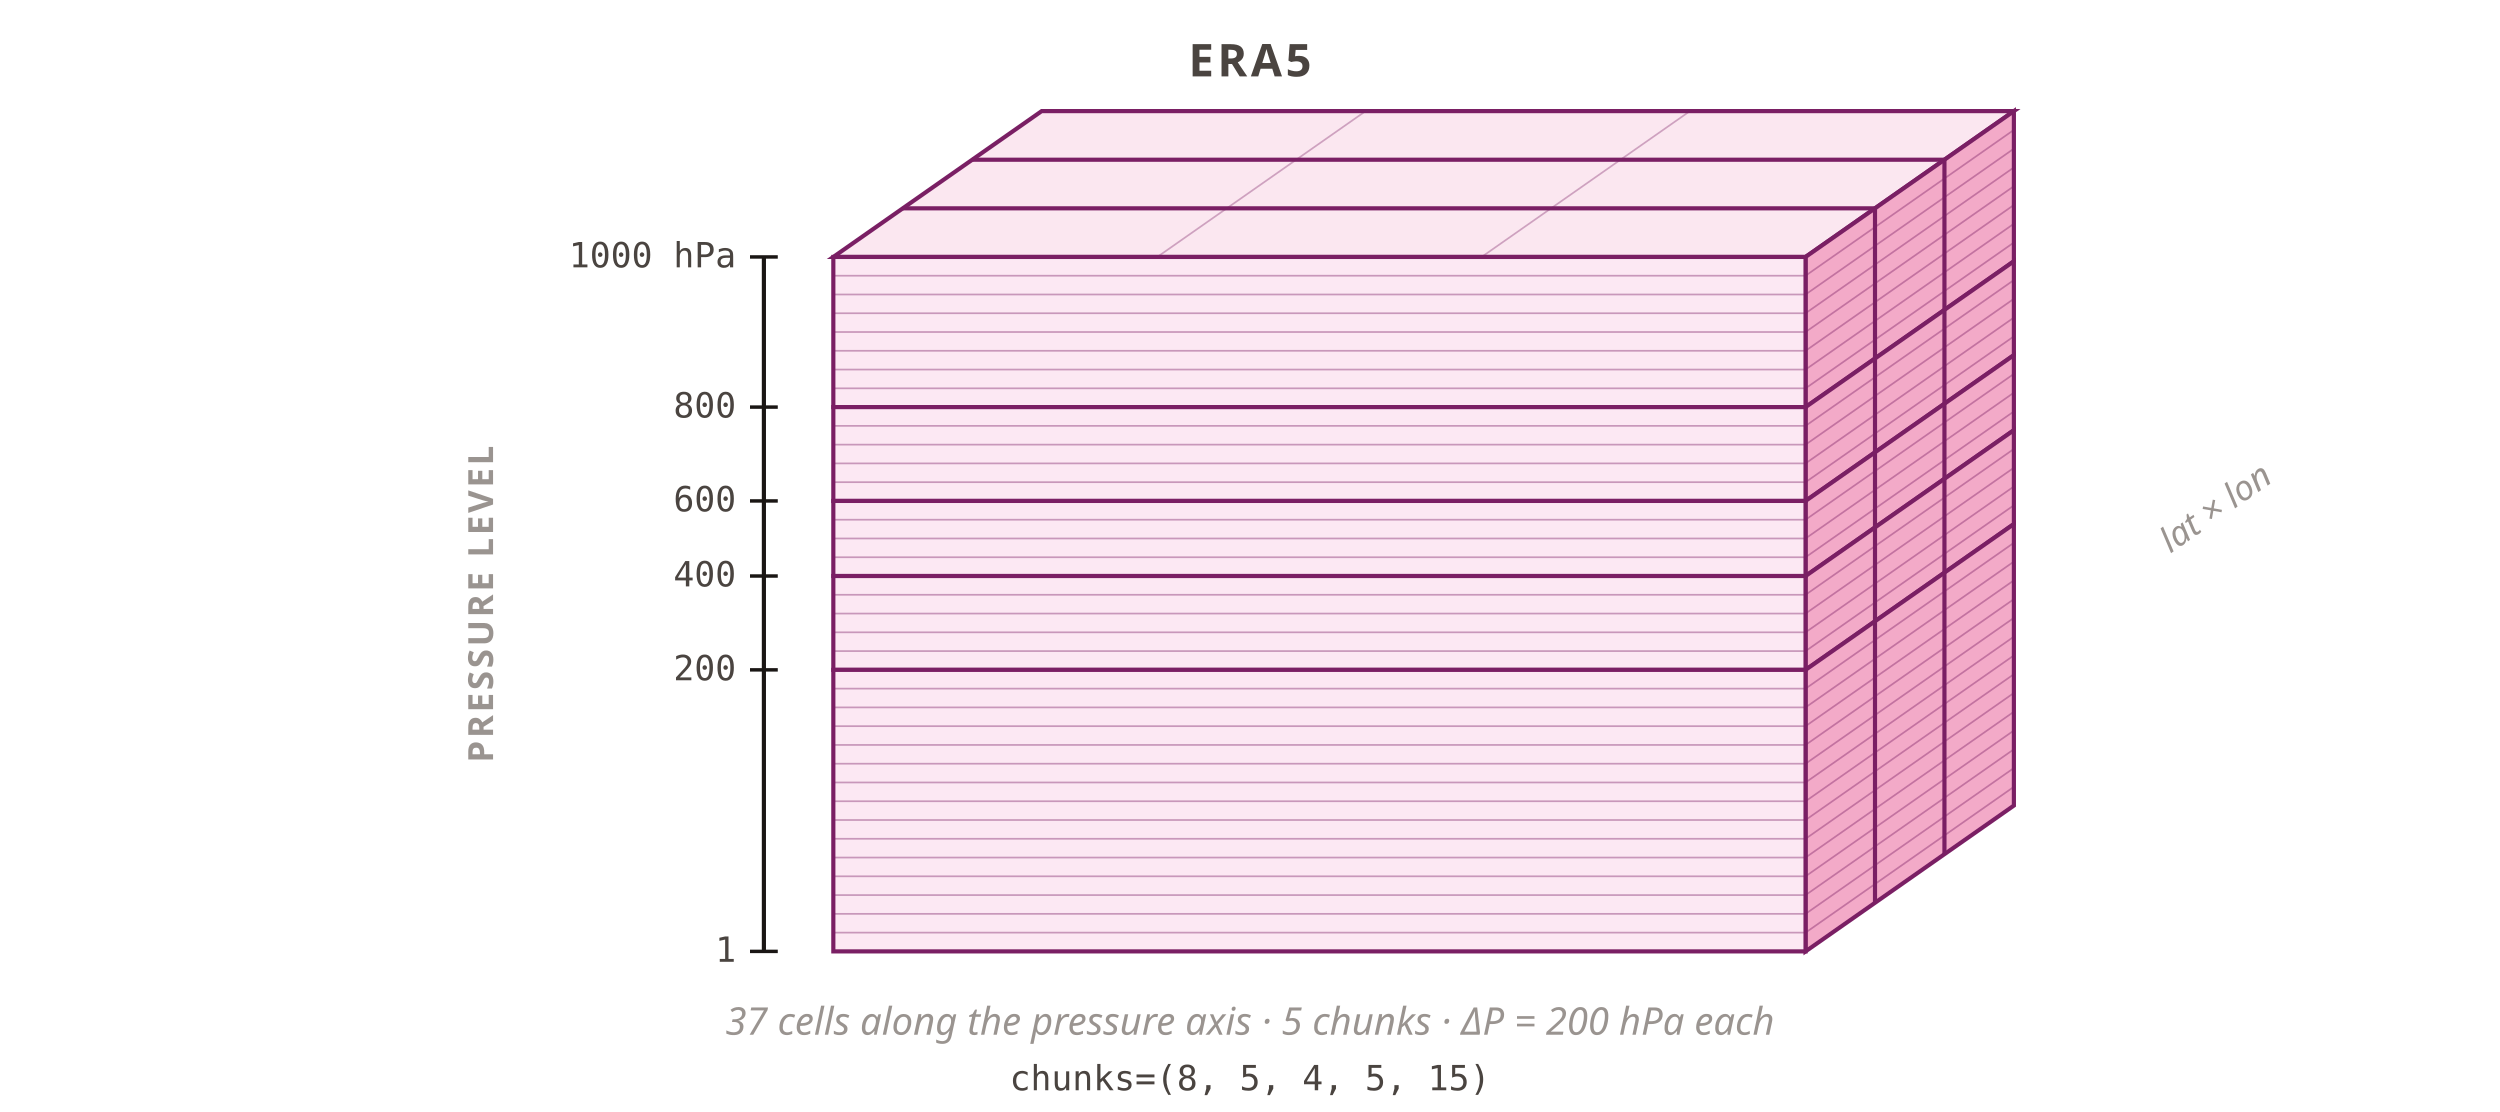
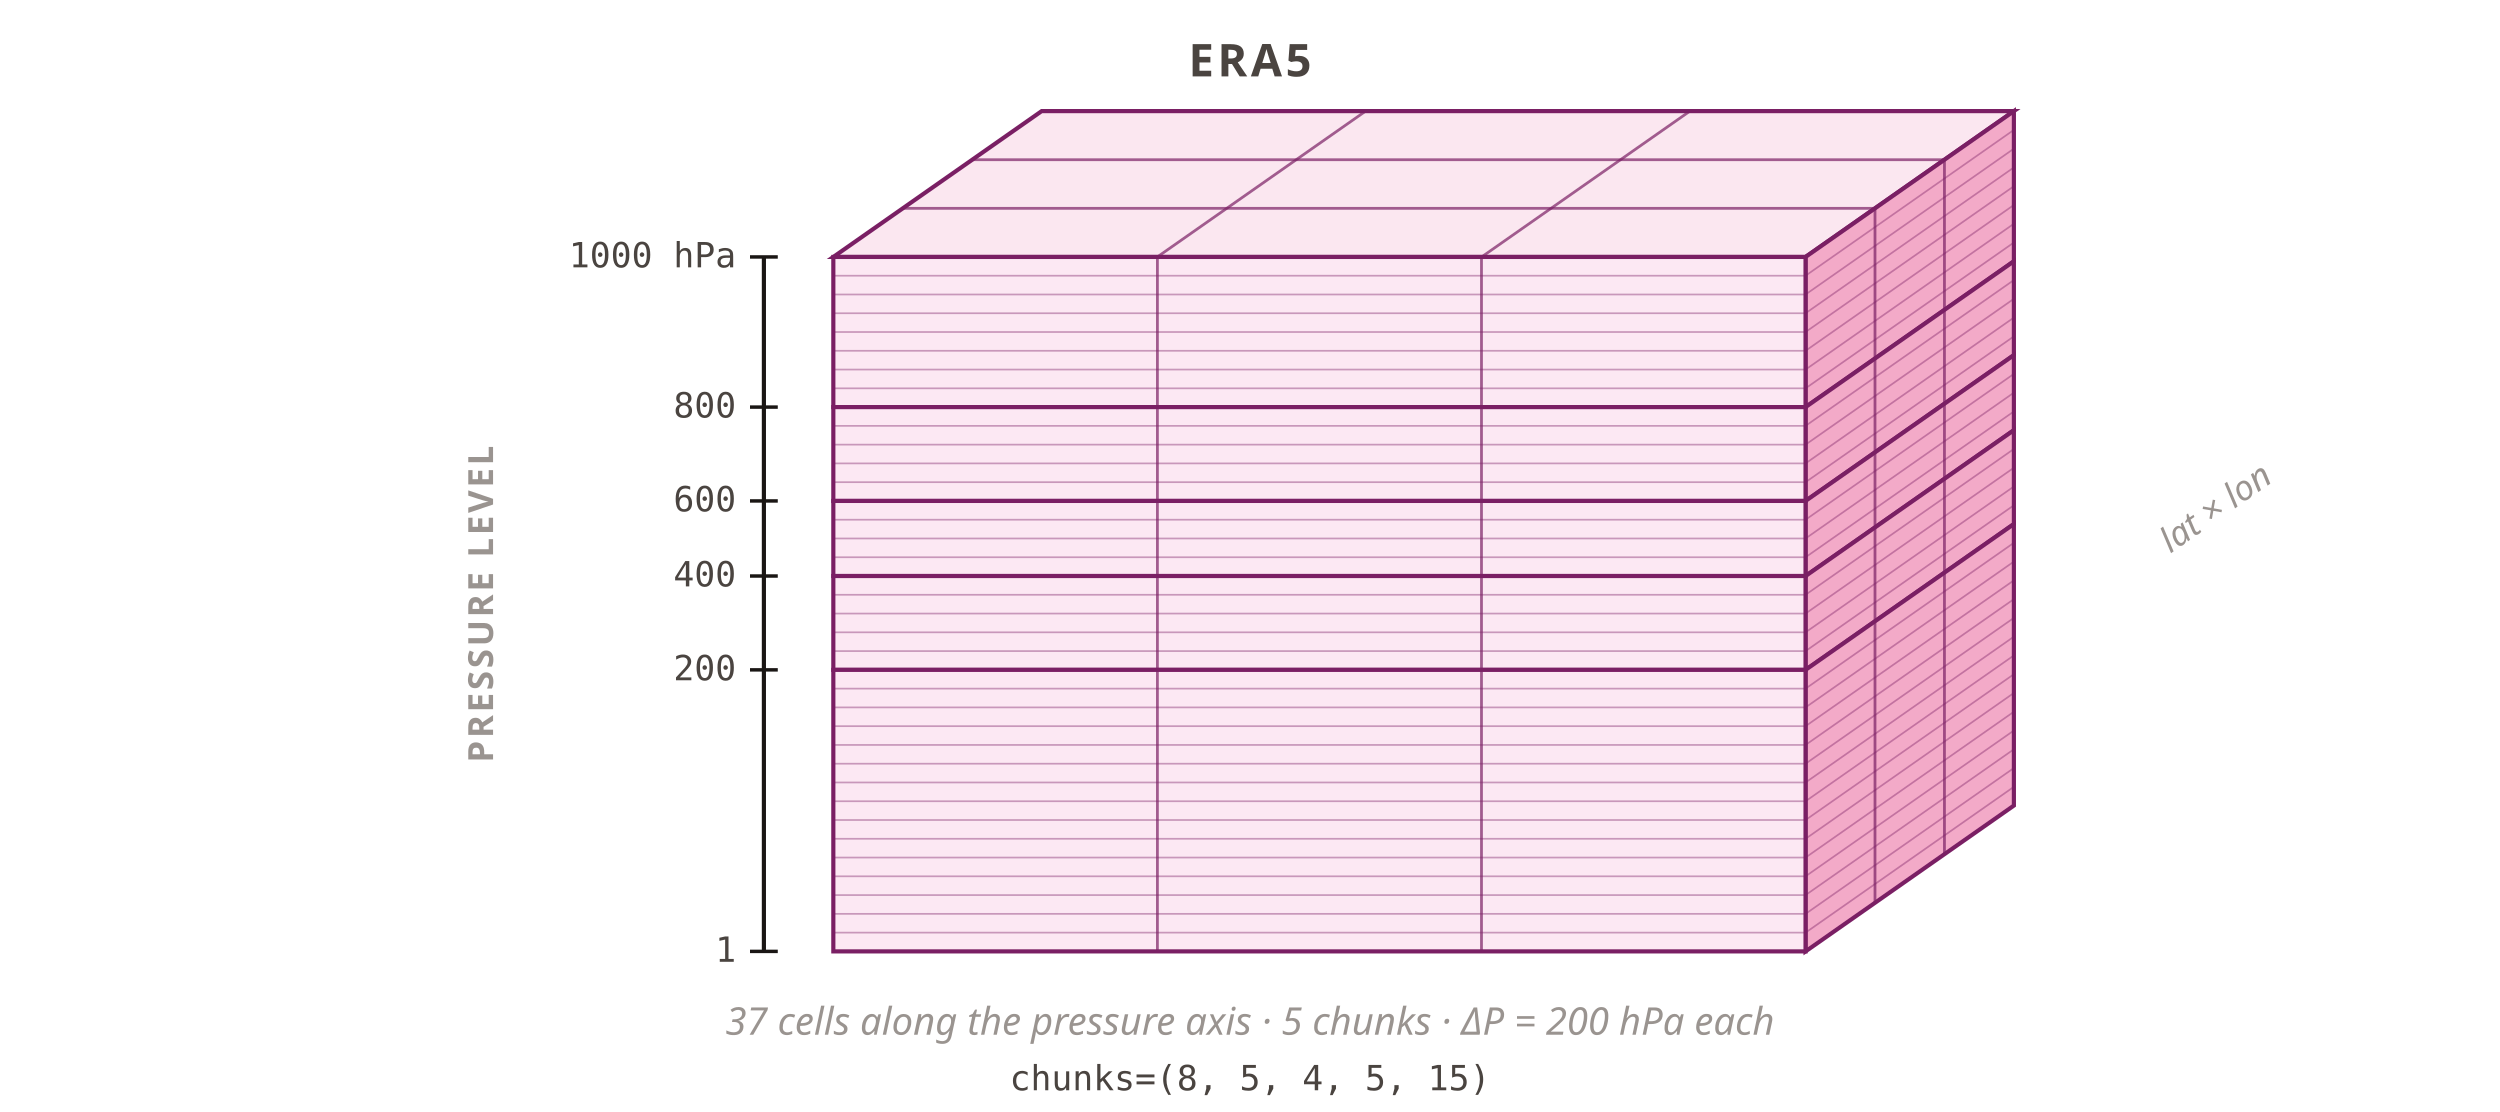
<svg xmlns="http://www.w3.org/2000/svg" viewBox="0 0 720 320" font-family="ui-sans-serif, system-ui, sans-serif">
  <text x="360" y="22" text-anchor="middle" font-size="13" fill="#4a4440" font-weight="700" letter-spacing="0.08em">ERA5</text>
  <g transform="translate(0, 24)">
    <path d="M240 50 L520 50 L580 8 L300 8 Z" fill="#fbe7f0" stroke="#7a1f64" stroke-width="1.2" />
-     <line x1="333.3" y1="50" x2="393.3" y2="8" stroke="#7a1f64" stroke-width="0.5" opacity="0.35" />
-     <line x1="426.7" y1="50" x2="486.7" y2="8" stroke="#7a1f64" stroke-width="0.5" opacity="0.35" />
-     <line x1="260" y1="36" x2="540" y2="36" stroke="#7a1f64" stroke-width="1.2" />
-     <line x1="280" y1="22" x2="560" y2="22" stroke="#7a1f64" stroke-width="1.2" />
+     <line x1="333.3" y1="50" x2="393.3" y2="8" stroke="#7a1f64" stroke-width="0.8" opacity="0.7" />
+     <line x1="426.7" y1="50" x2="486.7" y2="8" stroke="#7a1f64" stroke-width="0.8" opacity="0.7" />
+     <line x1="260" y1="36" x2="540" y2="36" stroke="#7a1f64" stroke-width="0.8" opacity="0.7" />
+     <line x1="280" y1="22" x2="560" y2="22" stroke="#7a1f64" stroke-width="0.8" opacity="0.7" />
    <path d="M520 50      L580 8      L580 51.243  L520 93.243  Z" fill="#f3aac8" stroke="#7a1f64" stroke-width="1.2" />
    <path d="M520 93.243  L580 51.243 L580 78.270  L520 120.270 Z" fill="#f3aac8" stroke="#7a1f64" stroke-width="1.2" />
    <path d="M520 120.270 L580 78.270 L580 99.892  L520 141.892 Z" fill="#f3aac8" stroke="#7a1f64" stroke-width="1.2" />
    <path d="M520 141.892 L580 99.892 L580 126.919 L520 168.919 Z" fill="#f3aac8" stroke="#7a1f64" stroke-width="1.2" />
    <path d="M520 168.919 L580 126.919 L580 208    L520 250     Z" fill="#f3aac8" stroke="#7a1f64" stroke-width="1.2" />
    <g stroke="#7a1f64" stroke-width="0.5" opacity="0.4">
      <line x1="520" y1="55.405" x2="580" y2="13.405" />
      <line x1="520" y1="60.811" x2="580" y2="18.811" />
      <line x1="520" y1="66.216" x2="580" y2="24.216" />
      <line x1="520" y1="71.622" x2="580" y2="29.622" />
      <line x1="520" y1="77.027" x2="580" y2="35.027" />
      <line x1="520" y1="82.432" x2="580" y2="40.432" />
      <line x1="520" y1="87.838" x2="580" y2="45.838" />
      <line x1="520" y1="98.649" x2="580" y2="56.649" />
      <line x1="520" y1="104.054" x2="580" y2="62.054" />
      <line x1="520" y1="109.459" x2="580" y2="67.459" />
      <line x1="520" y1="114.865" x2="580" y2="72.865" />
      <line x1="520" y1="125.676" x2="580" y2="83.676" />
      <line x1="520" y1="131.081" x2="580" y2="89.081" />
      <line x1="520" y1="136.486" x2="580" y2="94.486" />
      <line x1="520" y1="147.297" x2="580" y2="105.297" />
      <line x1="520" y1="152.703" x2="580" y2="110.703" />
      <line x1="520" y1="158.108" x2="580" y2="116.108" />
      <line x1="520" y1="163.514" x2="580" y2="121.514" />
      <line x1="520" y1="174.324" x2="580" y2="132.324" />
      <line x1="520" y1="179.730" x2="580" y2="137.730" />
      <line x1="520" y1="185.135" x2="580" y2="143.135" />
      <line x1="520" y1="190.541" x2="580" y2="148.541" />
      <line x1="520" y1="195.946" x2="580" y2="153.946" />
      <line x1="520" y1="201.351" x2="580" y2="159.351" />
      <line x1="520" y1="206.757" x2="580" y2="164.757" />
      <line x1="520" y1="212.162" x2="580" y2="170.162" />
      <line x1="520" y1="217.568" x2="580" y2="175.568" />
      <line x1="520" y1="222.973" x2="580" y2="180.973" />
      <line x1="520" y1="228.378" x2="580" y2="186.378" />
      <line x1="520" y1="233.784" x2="580" y2="191.784" />
      <line x1="520" y1="239.189" x2="580" y2="197.189" />
      <line x1="520" y1="244.595" x2="580" y2="202.595" />
    </g>
-     <line x1="540" y1="36" x2="540" y2="236" stroke="#7a1f64" stroke-width="1.2" />
-     <line x1="560" y1="22" x2="560" y2="222" stroke="#7a1f64" stroke-width="1.2" />
+     <line x1="540" y1="36" x2="540" y2="236" stroke="#7a1f64" stroke-width="0.8" opacity="0.7" />
+     <line x1="560" y1="22" x2="560" y2="222" stroke="#7a1f64" stroke-width="0.8" opacity="0.7" />
    <rect x="240" y="50" width="280" height="43.243" fill="#fce7f3" fill-opacity="0.95" stroke="#7a1f64" stroke-width="1.2" />
    <rect x="240" y="93.243" width="280" height="27.027" fill="#fce7f3" fill-opacity="0.95" stroke="#7a1f64" stroke-width="1.2" />
    <rect x="240" y="120.270" width="280" height="21.622" fill="#fce7f3" fill-opacity="0.95" stroke="#7a1f64" stroke-width="1.2" />
    <rect x="240" y="141.892" width="280" height="27.027" fill="#fce7f3" fill-opacity="0.95" stroke="#7a1f64" stroke-width="1.2" />
    <rect x="240" y="168.919" width="280" height="81.081" fill="#fce7f3" fill-opacity="0.95" stroke="#7a1f64" stroke-width="1.2" />
    <g stroke="#7a1f64" stroke-width="0.5" opacity="0.4">
      <line x1="240" y1="55.405" x2="520" y2="55.405" />
      <line x1="240" y1="60.811" x2="520" y2="60.811" />
      <line x1="240" y1="66.216" x2="520" y2="66.216" />
      <line x1="240" y1="71.622" x2="520" y2="71.622" />
      <line x1="240" y1="77.027" x2="520" y2="77.027" />
      <line x1="240" y1="82.432" x2="520" y2="82.432" />
      <line x1="240" y1="87.838" x2="520" y2="87.838" />
      <line x1="240" y1="98.649" x2="520" y2="98.649" />
      <line x1="240" y1="104.054" x2="520" y2="104.054" />
      <line x1="240" y1="109.459" x2="520" y2="109.459" />
      <line x1="240" y1="114.865" x2="520" y2="114.865" />
      <line x1="240" y1="125.676" x2="520" y2="125.676" />
      <line x1="240" y1="131.081" x2="520" y2="131.081" />
      <line x1="240" y1="136.486" x2="520" y2="136.486" />
      <line x1="240" y1="147.297" x2="520" y2="147.297" />
      <line x1="240" y1="152.703" x2="520" y2="152.703" />
      <line x1="240" y1="158.108" x2="520" y2="158.108" />
      <line x1="240" y1="163.514" x2="520" y2="163.514" />
      <line x1="240" y1="174.324" x2="520" y2="174.324" />
      <line x1="240" y1="179.730" x2="520" y2="179.730" />
      <line x1="240" y1="185.135" x2="520" y2="185.135" />
      <line x1="240" y1="190.541" x2="520" y2="190.541" />
      <line x1="240" y1="195.946" x2="520" y2="195.946" />
      <line x1="240" y1="201.351" x2="520" y2="201.351" />
      <line x1="240" y1="206.757" x2="520" y2="206.757" />
      <line x1="240" y1="212.162" x2="520" y2="212.162" />
      <line x1="240" y1="217.568" x2="520" y2="217.568" />
      <line x1="240" y1="222.973" x2="520" y2="222.973" />
      <line x1="240" y1="228.378" x2="520" y2="228.378" />
      <line x1="240" y1="233.784" x2="520" y2="233.784" />
      <line x1="240" y1="239.189" x2="520" y2="239.189" />
      <line x1="240" y1="244.595" x2="520" y2="244.595" />
    </g>
+     <line x1="333.333" y1="50" x2="333.333" y2="250" stroke="#7a1f64" stroke-width="0.8" opacity="0.7" />
+     <line x1="426.667" y1="50" x2="426.667" y2="250" stroke="#7a1f64" stroke-width="0.8" opacity="0.7" />
    <line x1="220" y1="50" x2="220" y2="250" stroke="#1a1614" stroke-width="1.2" />
    <g font-size="10" fill="#4a4440" font-family="ui-monospace, monospace" text-anchor="end">
      <line x1="216" y1="50" x2="224" y2="50" stroke="#1a1614" />
      <text x="212" y="53">1000 hPa</text>
      <line x1="216" y1="93.243" x2="224" y2="93.243" stroke="#1a1614" />
      <text x="212" y="96.243">800</text>
      <line x1="216" y1="120.270" x2="224" y2="120.270" stroke="#1a1614" />
      <text x="212" y="123.270">600</text>
      <line x1="216" y1="141.892" x2="224" y2="141.892" stroke="#1a1614" />
      <text x="212" y="144.892">400</text>
      <line x1="216" y1="168.919" x2="224" y2="168.919" stroke="#1a1614" />
      <text x="212" y="171.919">200</text>
      <line x1="216" y1="250" x2="224" y2="250" stroke="#1a1614" />
      <text x="212" y="253">1</text>
    </g>
    <text x="142" y="150" font-size="10" fill="#9a9490" font-weight="700" letter-spacing="0.08em" transform="rotate(-90, 142, 150)" text-anchor="middle">PRESSURE LEVEL</text>
    <text x="640" y="125" font-size="10" fill="#9a9490" font-style="italic" text-anchor="middle" transform="rotate(-35, 640, 125)">lat × lon</text>
  </g>
  <text x="360" y="298" text-anchor="middle" font-size="11" fill="#9a9490" font-style="italic">37 cells along the pressure axis · 5 chunks · ΔP = 200 hPa each</text>
  <text x="360" y="314" text-anchor="middle" font-size="10" fill="#4a4440" font-family="ui-monospace, monospace">chunks=(8, 5, 4, 5, 15)</text>
</svg>
